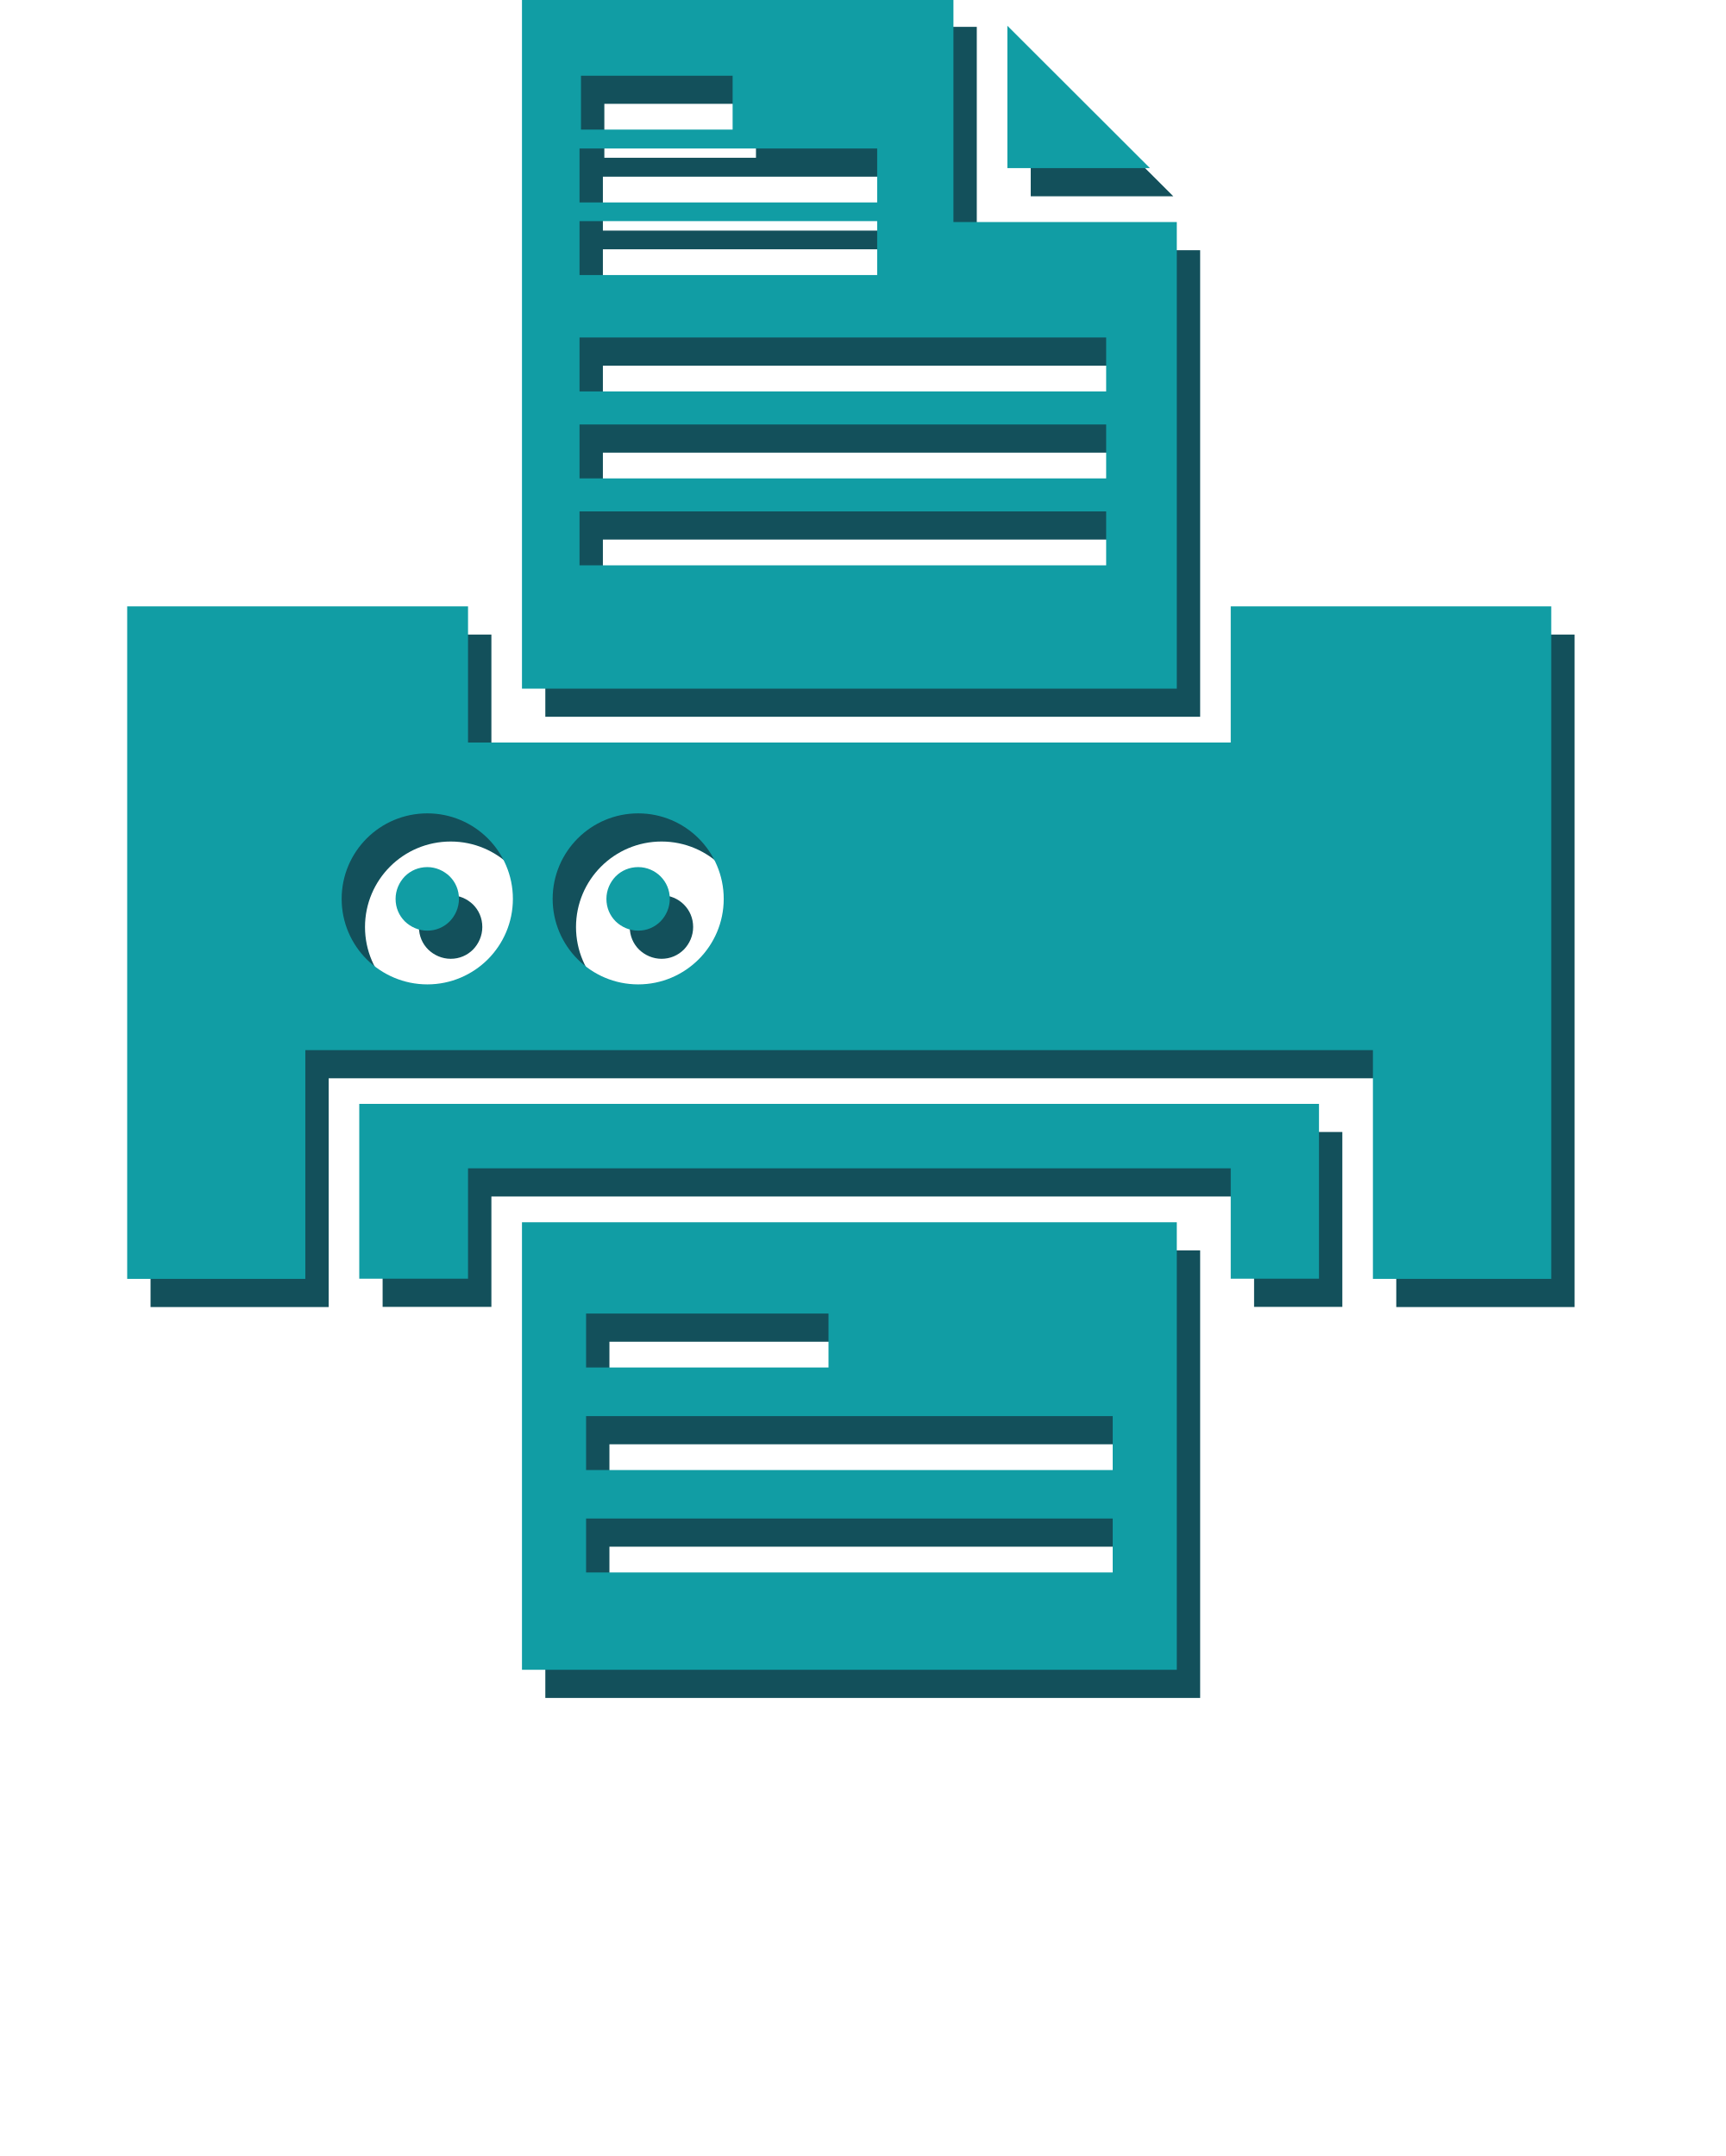
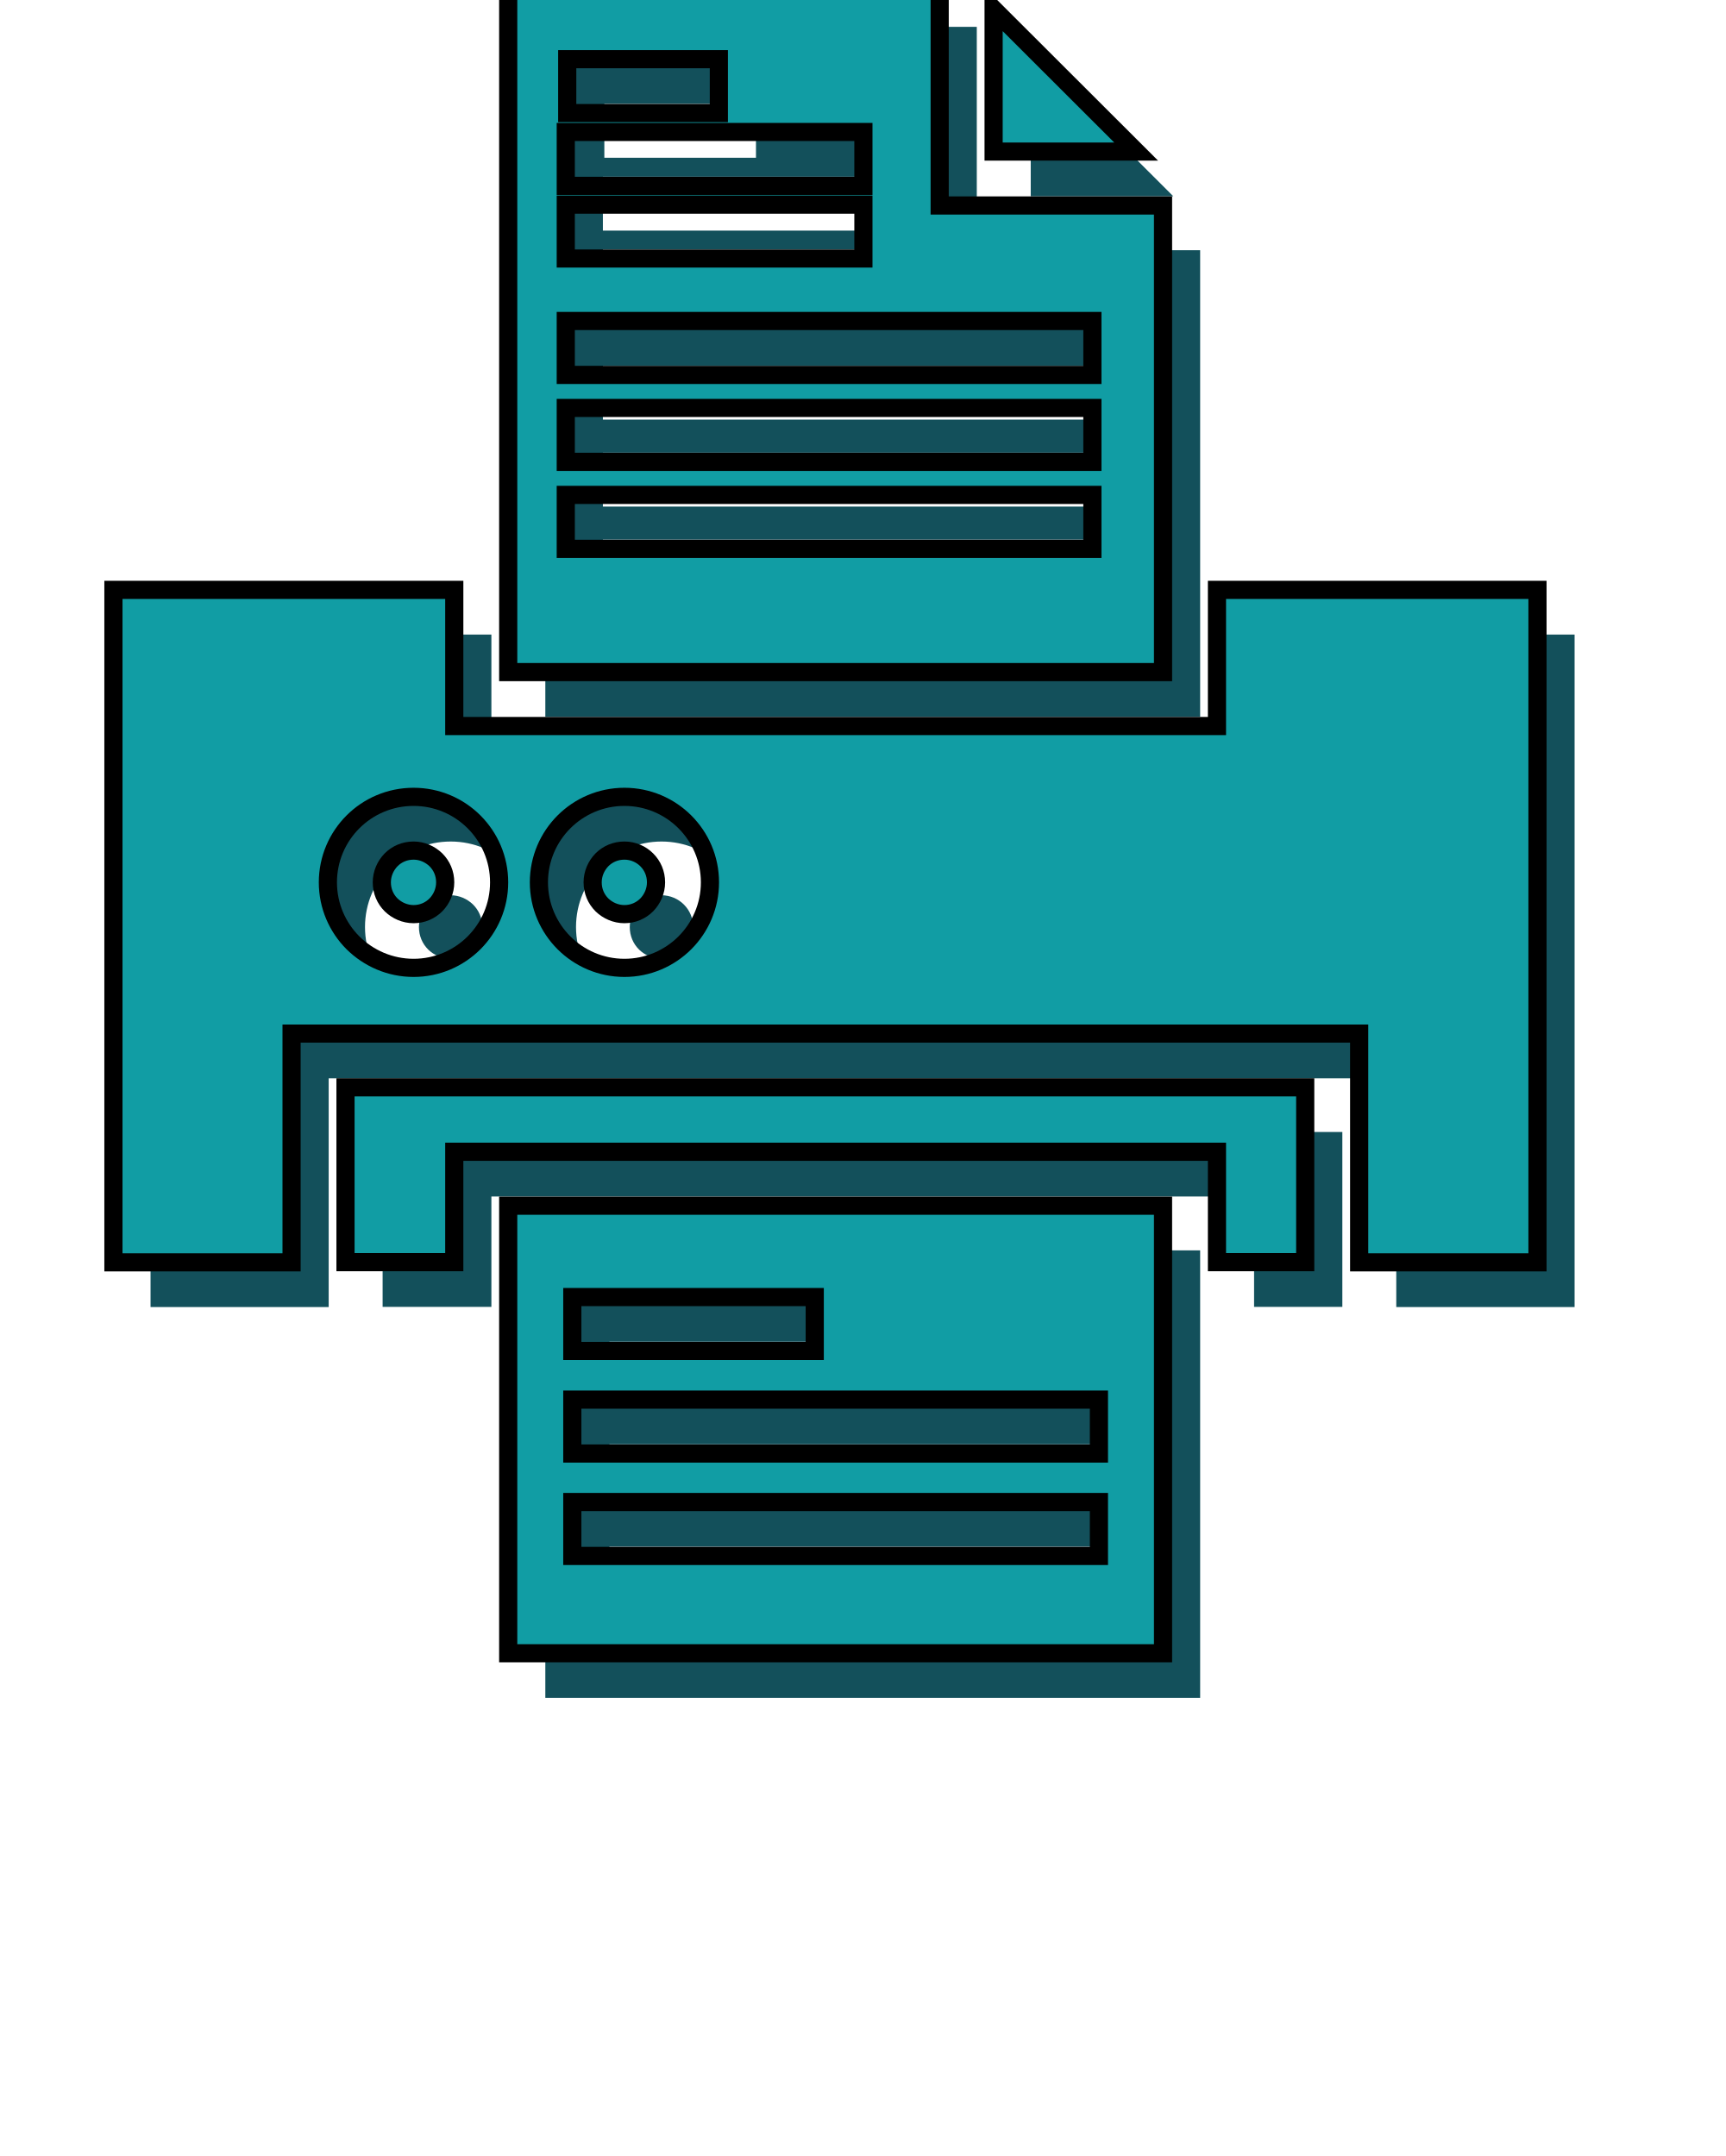
<svg xmlns="http://www.w3.org/2000/svg" version="1.1" x="0px" y="0px" viewBox="0 0 95 118.75" style="enable-background:new 0 0 95 95;" xml:space="preserve" id="svg2">
  <defs id="defs2" />
  <style type="text/css" id="style1">
	.st0{fill-rule:evenodd;clip-rule:evenodd;}
</style>
  <path class="st0" d="M69.06,34.95v7.5h-42v-7.5H8.29v37.04h9.81v-12.6h58.79v12.6h9.82V34.95H69.06z M28.15,54.39  c-0.85,0.85-2.03,1.38-3.33,1.38c-1.3,0-2.48-0.53-3.34-1.38c-0.85-0.85-1.38-2.03-1.38-3.33c0-1.3,0.53-2.48,1.38-3.33  c0.85-0.85,2.03-1.38,3.34-1.38c1.3,0,2.48,0.53,3.33,1.38c0.85,0.85,1.38,2.03,1.38,3.33C29.53,52.36,29,53.54,28.15,54.39z   M39.76,54.39c-0.85,0.85-2.03,1.38-3.33,1.38c-1.3,0-2.48-0.53-3.33-1.38c-0.85-0.85-1.38-2.03-1.38-3.33  c0-1.3,0.53-2.48,1.38-3.33c0.85-0.85,2.03-1.38,3.33-1.38c1.3,0,2.48,0.53,3.33,1.38c0.85,0.85,1.38,2.03,1.38,3.33  C41.14,52.36,40.61,53.54,39.76,54.39z M26.05,49.82c0.32,0.32,0.51,0.75,0.51,1.24c0,0.48-0.2,0.92-0.51,1.24  c-0.32,0.32-0.75,0.51-1.23,0.51c-0.48,0-0.92-0.2-1.24-0.51c-0.32-0.32-0.51-0.75-0.51-1.24c0-0.48,0.2-0.92,0.51-1.24  c0.32-0.32,0.75-0.51,1.24-0.51C25.29,49.31,25.73,49.51,26.05,49.82z M37.66,49.82c0.32,0.32,0.51,0.75,0.51,1.24  c0,0.48-0.2,0.92-0.51,1.24c-0.32,0.32-0.75,0.51-1.23,0.51c-0.48,0-0.92-0.2-1.24-0.51c-0.32-0.32-0.51-0.75-0.51-1.24  c0-0.48,0.2-0.92,0.51-1.24c0.32-0.32,0.75-0.51,1.24-0.51C36.91,49.31,37.35,49.51,37.66,49.82z M21.07,62.35h52.85v9.63h-4.86  V65.9h-42v6.08h-5.99V62.35z M64.61,10.81h-7.85V2.97L64.61,10.81z M66.09,13.78h-12.3V1.48H30.03v38h36.06V13.78z M33.28,5.72h8.35  v2.97h-8.35V5.72z M33.2,9.73h16.39v2.97H33.2V9.73z M33.2,13.73h16.39v2.97H33.2V13.73z M62.2,32.69h-29v-2.97h29V32.69z   M62.2,27.9h-29v-2.97h29V27.9z M62.2,23.11h-29v-2.97h29V23.11z M30.03,93.52h36.06V68.87H30.03V93.52z M33.56,73.9h13.35v2.97  H33.56V73.9z M33.56,79.55h29v2.97h-29V79.55z M33.56,85.19h29v2.97h-29V85.19z" id="path1" style="fill:#13505b;fill-opacity:1" />
-   <path class="st0" d="m 67.774,33.399 v 7.5 h -42 v -7.5 h -18.77 v 37.04 h 9.81 v -12.6 h 58.79 v 12.6 h 9.82 v -37.04 z m -40.91,19.44 c -0.85,0.85 -2.03,1.38 -3.33,1.38 -1.3,0 -2.48,-0.53 -3.34,-1.38 -0.85,-0.85 -1.38,-2.03 -1.38,-3.33 0,-1.3 0.53,-2.48 1.38,-3.33 0.85,-0.85 2.03,-1.38 3.34,-1.38 1.3,0 2.48,0.53 3.33,1.38 0.85,0.85 1.38,2.03 1.38,3.33 0,1.3 -0.53,2.48 -1.38,3.33 z m 11.61,0 c -0.85,0.85 -2.03,1.38 -3.33,1.38 -1.3,0 -2.48,-0.53 -3.33,-1.38 -0.85,-0.85 -1.38,-2.03 -1.38,-3.33 0,-1.3 0.53,-2.48 1.38,-3.33 0.85,-0.85 2.03,-1.38 3.33,-1.38 1.3,0 2.48,0.53 3.33,1.38 0.85,0.85 1.38,2.03 1.38,3.33 0,1.3 -0.53,2.48 -1.38,3.33 z m -13.71,-4.57 c 0.32,0.32 0.51,0.75 0.51,1.24 0,0.48 -0.2,0.92 -0.51,1.24 -0.32,0.32 -0.75,0.51 -1.23,0.51 -0.48,0 -0.92,-0.2 -1.24,-0.51 -0.32,-0.32 -0.51,-0.75 -0.51,-1.24 0,-0.48 0.2,-0.92 0.51,-1.24 0.32,-0.32 0.75,-0.51 1.24,-0.51 0.47,0 0.91,0.2 1.23,0.51 z m 11.61,0 c 0.32,0.32 0.51,0.75 0.51,1.24 0,0.48 -0.2,0.92 -0.51,1.24 -0.32,0.32 -0.75,0.51 -1.23,0.51 -0.48,0 -0.92,-0.2 -1.24,-0.51 -0.32,-0.32 -0.51,-0.75 -0.51,-1.24 0,-0.48 0.2,-0.92 0.51,-1.24 0.32,-0.32 0.75,-0.51 1.24,-0.51 0.48,0 0.92,0.2 1.23,0.51 z m -16.59,12.53 h 52.85 v 9.63 h -4.86 v -6.08 h -42 v 6.08 h -5.99 z m 43.54,-51.54 h -7.85 V 1.419 Z m 1.48,2.97 h -12.3 V -0.071 h -23.76 V 37.929 h 36.06 z m -32.81,-8.06 h 8.35 v 2.97 h -8.35 z m -0.08,4.01 h 16.39 v 2.97 h -16.39 z m 0,4 h 16.39 v 2.97 h -16.39 z m 29,18.96 h -29 v -2.97 h 29 z m 0,-4.79 h -29 v -2.97 h 29 z m 0,-4.79 h -29 v -2.97 h 29 z m -32.17,70.41 h 36.06 v -24.65 h -36.06 z m 3.53,-19.62 h 13.35 v 2.97 h -13.35 z m 0,5.65 h 29 v 2.97 h -29 z m 0,5.64 h 29 v 2.97 h -29 z" id="path1-1" style="clip-rule:evenodd;fill:#119da4;fill-opacity:1;fill-rule:evenodd" />
+   <path class="st0" d="m 67.016,32.489 v 7.5 h -42 v -7.5 H 6.246 v 37.04 h 9.81 v -12.6 h 58.79 v 12.6 h 9.82 v -37.04 z m -40.91,19.44 c -0.85,0.85 -2.03,1.38 -3.33,1.38 -1.3,0 -2.48,-0.53 -3.34,-1.38 -0.85,-0.85 -1.38,-2.03 -1.38,-3.33 0,-1.3 0.53,-2.48 1.38,-3.33 0.85,-0.85 2.03,-1.38 3.34,-1.38 1.3,0 2.48,0.53 3.33,1.38 0.85,0.85 1.38,2.03 1.38,3.33 0,1.3 -0.53,2.48 -1.38,3.33 z m 11.61,0 c -0.85,0.85 -2.03,1.38 -3.33,1.38 -1.3,0 -2.48,-0.53 -3.33,-1.38 -0.85,-0.85 -1.38,-2.03 -1.38,-3.33 0,-1.3 0.53,-2.48 1.38,-3.33 0.85,-0.85 2.03,-1.38 3.33,-1.38 1.3,0 2.48,0.53 3.33,1.38 0.85,0.85 1.38,2.03 1.38,3.33 0,1.3 -0.53,2.48 -1.38,3.33 z m -13.71,-4.57 c 0.32,0.32 0.51,0.75 0.51,1.24 0,0.48 -0.2,0.92 -0.51,1.24 -0.32,0.32 -0.75,0.51 -1.23,0.51 -0.48,0 -0.92,-0.2 -1.24,-0.51 -0.32,-0.32 -0.51,-0.75 -0.51,-1.24 0,-0.48 0.2,-0.92 0.51,-1.24 0.32,-0.32 0.75,-0.51 1.24,-0.51 0.47,0 0.91,0.2 1.23,0.51 z m 11.61,0 c 0.32,0.32 0.51,0.75 0.51,1.24 0,0.48 -0.2,0.92 -0.51,1.24 -0.32,0.32 -0.75,0.51 -1.23,0.51 -0.48,0 -0.92,-0.2 -1.24,-0.51 -0.32,-0.32 -0.51,-0.75 -0.51,-1.24 0,-0.48 0.2,-0.92 0.51,-1.24 0.32,-0.32 0.75,-0.51 1.24,-0.51 0.48,0 0.92,0.2 1.23,0.51 z m -16.59,12.53 h 52.85 v 9.63 h -4.86 v -6.08 h -42 v 6.08 h -5.99 z m 43.54,-51.54 h -7.85 V 0.509 Z m 1.48,2.97 h -12.3 V -0.981 h -23.76 V 37.019 h 36.06 z m -32.81,-8.06 h 8.35 v 2.97 h -8.35 z m -0.08,4.01 h 16.39 v 2.97 h -16.39 z m 0,4 h 16.39 v 2.97 h -16.39 z m 29,18.96 h -29 v -2.97 h 29 z m 0,-4.79 h -29 v -2.97 h 29 z m 0,-4.79 h -29 v -2.97 h 29 z m -32.17,70.41 h 36.06 v -24.65 h -36.06 z m 3.53,-19.62 h 13.35 v 2.97 h -13.35 z m 0,5.65 h 29 v 2.97 h -29 z m 0,5.64 h 29 v 2.97 h -29 z" id="path1-1" style="clip-rule:evenodd;fill:#119da4;fill-opacity:1;fill-rule:evenodd;stroke:#000000;stroke-opacity:1" />
</svg>
